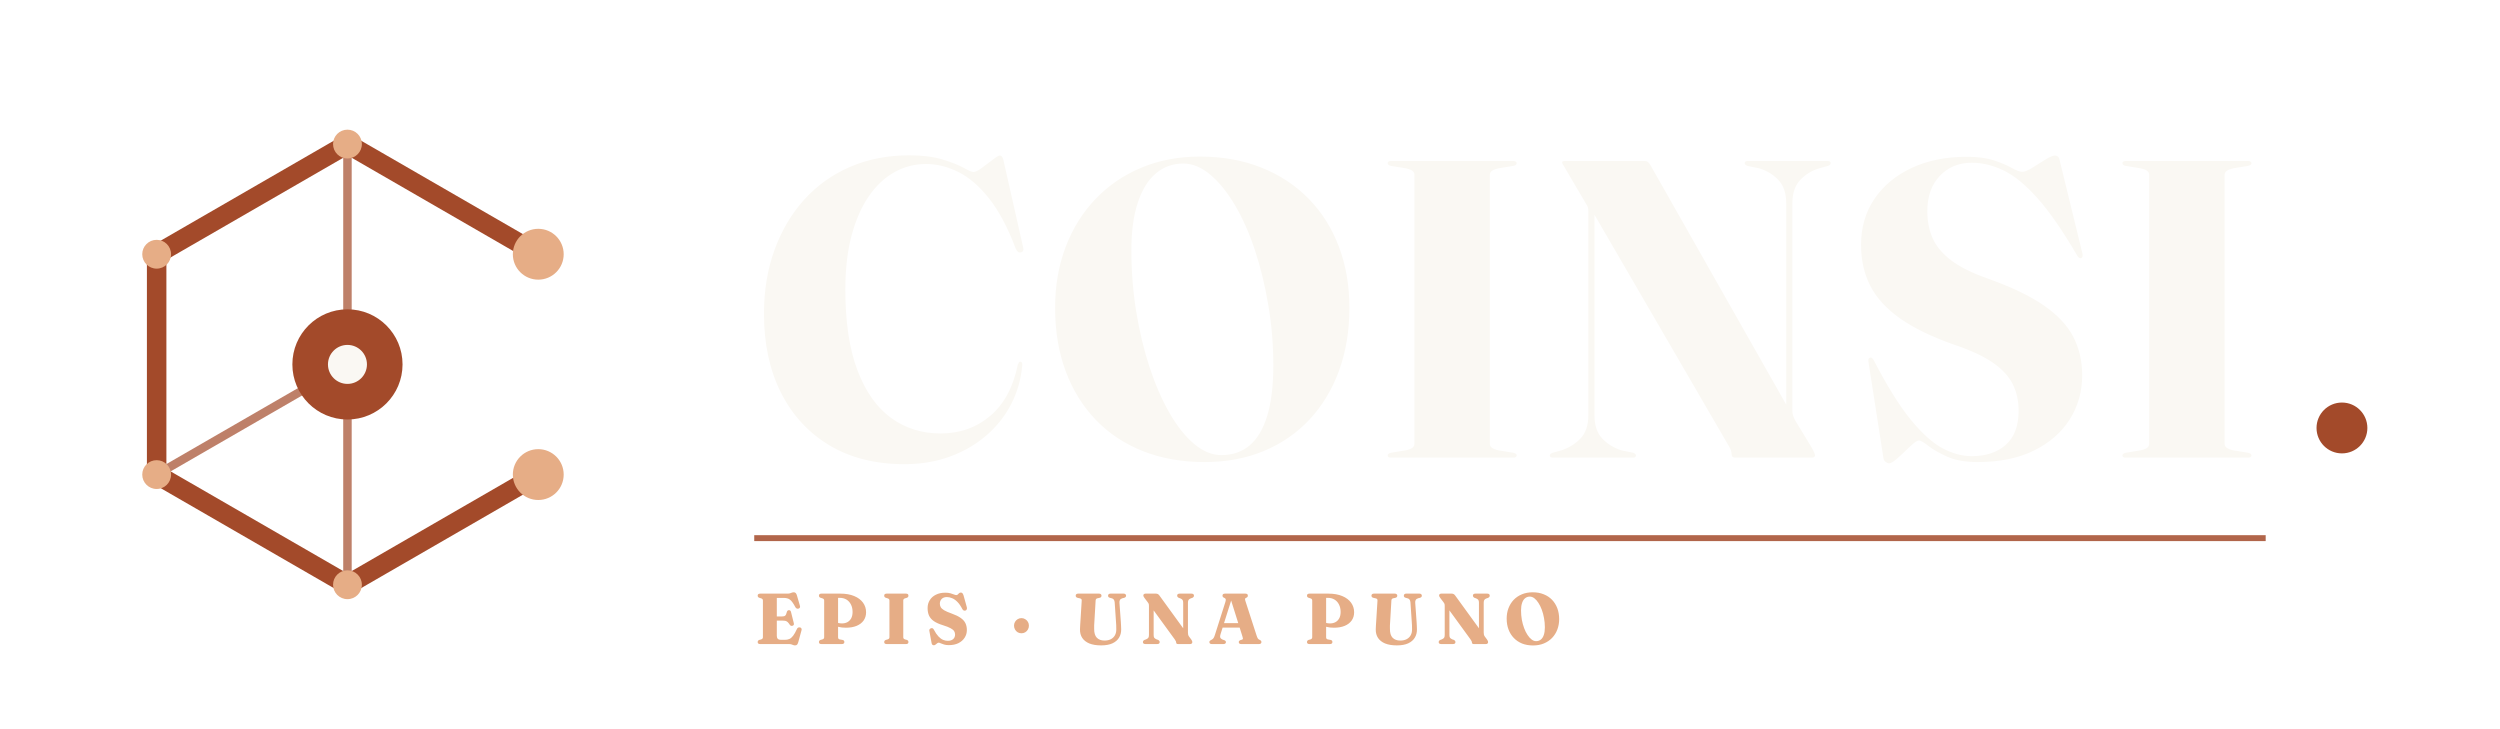
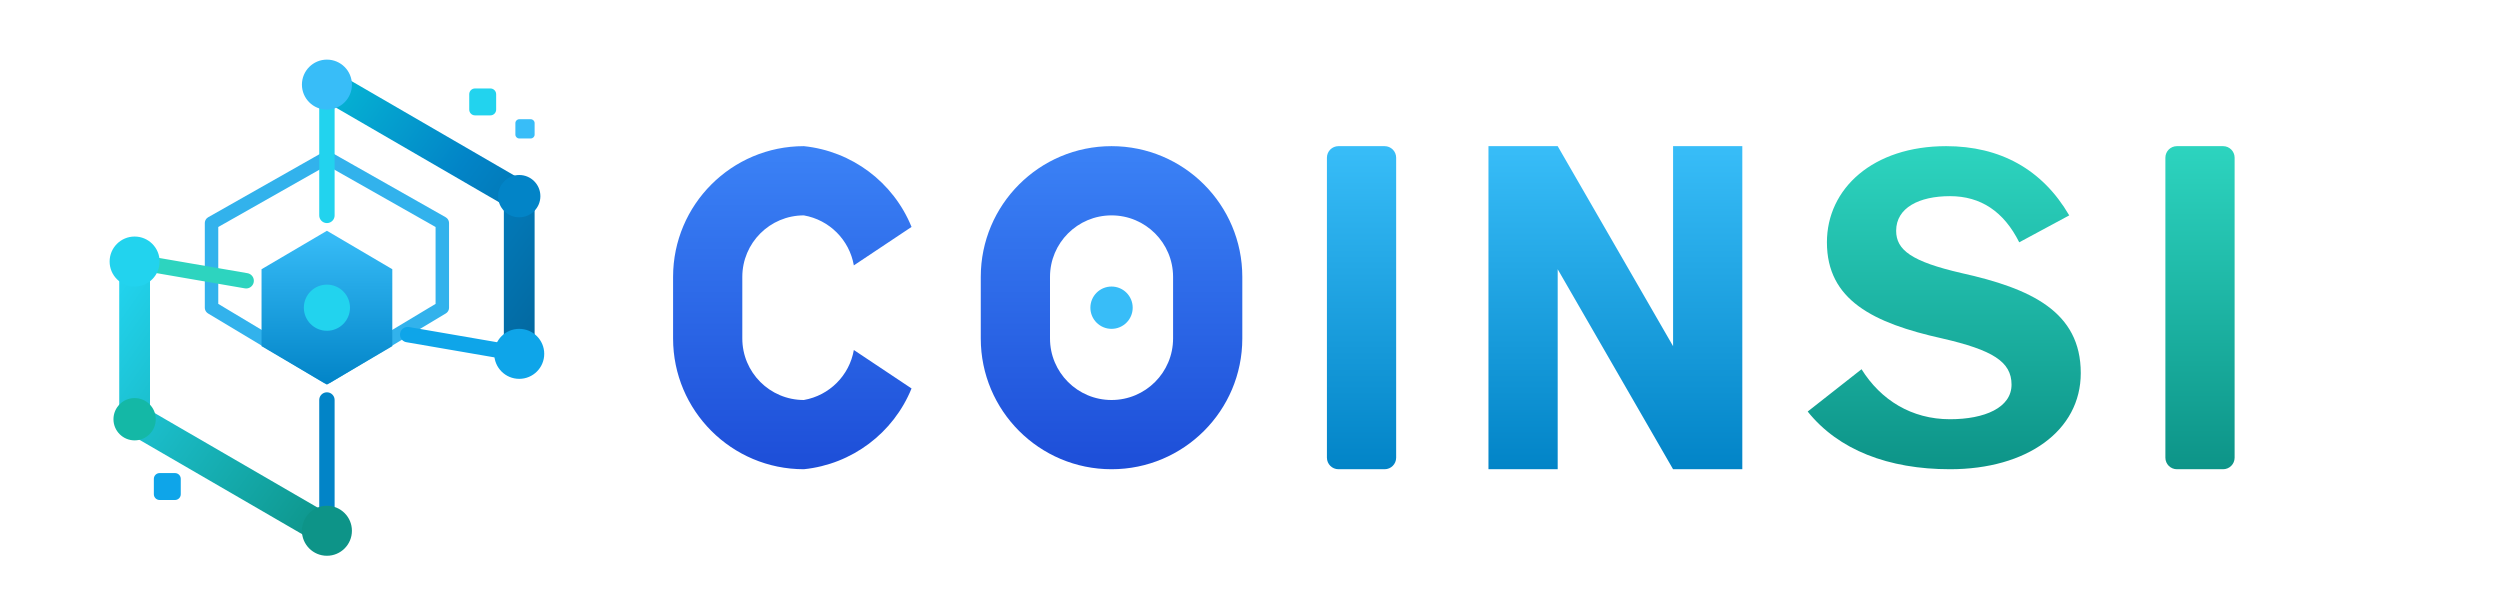
- <svg xmlns="http://www.w3.org/2000/svg" viewBox="0 0 590 172" role="img" aria-label="COINSI, Congreso Internacional de Ingenieria de Sistemas, EPIS UNA Puno">
-   <g id="isotipo" fill="none" stroke-linecap="round" stroke-linejoin="round">
-     <path d="M 127.03 60.00 L 82.00 34.00 L 36.97 60.00 L 36.97 112.00 L 82.00 138.00 L 127.03 112.00" stroke="#a34a2a" stroke-width="4.6" />
-     <g stroke="#a34a2a" stroke-width="2" opacity="0.7">
-       <line x1="82.0" y1="86.0" x2="82.00" y2="34.00" />
-       <line x1="82.0" y1="86.0" x2="36.97" y2="112.00" />
-       <line x1="82.0" y1="86.0" x2="82.00" y2="138.00" />
+ <svg xmlns="http://www.w3.org/2000/svg" viewBox="0 0 650 160" width="100%" height="100%">
+   <defs>
+     <linearGradient id="iso-tech" x1="0%" y1="0%" x2="100%" y2="100%">
+       <stop offset="0%" stop-color="#06B6D4" />
+       <stop offset="50%" stop-color="#0284C7" />
+       <stop offset="100%" stop-color="#0369A1" />
+     </linearGradient>
+     <linearGradient id="iso-accent" x1="0%" y1="0%" x2="100%" y2="100%">
+       <stop offset="0%" stop-color="#22D3EE" />
+       <stop offset="100%" stop-color="#0D9488" />
+     </linearGradient>
+     <linearGradient id="iso-core" x1="0%" y1="0%" x2="0%" y2="100%">
+       <stop offset="0%" stop-color="#38BDF8" />
+       <stop offset="100%" stop-color="#0284C7" />
+     </linearGradient>
+     <linearGradient id="grad-CO" x1="0%" y1="0%" x2="0%" y2="100%">
+       <stop offset="0%" stop-color="#3B82F6" />
+       <stop offset="100%" stop-color="#1D4ED8" />
+     </linearGradient>
+     <linearGradient id="grad-IN" x1="0%" y1="0%" x2="0%" y2="100%">
+       <stop offset="0%" stop-color="#38BDF8" />
+       <stop offset="100%" stop-color="#0284C7" />
+     </linearGradient>
+     <linearGradient id="grad-SI" x1="0%" y1="0%" x2="0%" y2="100%">
+       <stop offset="0%" stop-color="#2DD4BF" />
+       <stop offset="100%" stop-color="#0D9488" />
+     </linearGradient>
+   </defs>
+   <g id="isotipo-sistemas">
+     <path d="M 85 22 L 135 51 L 135 92" fill="none" stroke="url(#iso-tech)" stroke-width="8" stroke-linecap="round" stroke-linejoin="round" />
+     <path d="M 85 138 L 35 109 L 35 68" fill="none" stroke="url(#iso-accent)" stroke-width="8" stroke-linecap="round" stroke-linejoin="round" />
+     <path d="M 55 58 L 85 41 L 115 58 L 115 80 L 85 98 L 55 80 Z" fill="none" stroke="#0EA5E9" stroke-width="3.5" stroke-linejoin="round" opacity="0.85" />
+     <line x1="85" y1="22" x2="85" y2="56" stroke="#22D3EE" stroke-width="4" stroke-linecap="round" />
+     <line x1="85" y1="104" x2="85" y2="138" stroke="#0284C7" stroke-width="4" stroke-linecap="round" />
+     <line x1="35" y1="68" x2="64" y2="73" stroke="#2DD4BF" stroke-width="4" stroke-linecap="round" />
+     <line x1="135" y1="92" x2="106" y2="87" stroke="#0EA5E9" stroke-width="4" stroke-linecap="round" />
+     <polygon points="85,60 102,70 102,90 85,100 68,90 68,70" fill="url(#iso-core)" />
+     <circle cx="85" cy="80" r="6" fill="#22D3EE" />
+     <circle cx="85" cy="22" r="6.5" fill="#38BDF8" />
+     <circle cx="135" cy="51" r="5.5" fill="#0284C7" />
+     <circle cx="135" cy="92" r="6.5" fill="#0EA5E9" />
+     <circle cx="85" cy="138" r="6.5" fill="#0D9488" />
+     <circle cx="35" cy="109" r="5.5" fill="#14B8A6" />
+     <circle cx="35" cy="68" r="6.5" fill="#22D3EE" />
+     <rect x="122" y="23" width="7" height="7" rx="1.5" fill="#22D3EE" />
+     <rect x="134" y="31" width="5" height="5" rx="1" fill="#38BDF8" />
+     <rect x="40" y="123" width="7" height="7" rx="1.5" fill="#0EA5E9" />
+   </g>
+   <g id="logotipo-coinsi">
+     <g id="silaba-CO" fill="url(#grad-CO)">
+       <path d="M 237 59 A 34 34 0 0 0 209 38 A 34 34 0 0 0 175 72 L 175 88 A 34 34 0 0 0 209 122 A 34 34 0 0 0 237 101 L 222 91 A 16 16 0 0 1 209 104 A 16 16 0 0 1 193 88 L 193 72 A 16 16 0 0 1 209 56 A 16 16 0 0 1 222 69 Z" />
+       <path d="M 289 38 A 34 34 0 0 1 323 72 L 323 88 A 34 34 0 0 1 289 122 A 34 34 0 0 1 255 88 L 255 72 A 34 34 0 0 1 289 38 Z M 289 56 A 16 16 0 0 0 273 72 L 273 88 A 16 16 0 0 0 289 104 A 16 16 0 0 0 305 88 L 305 72 A 16 16 0 0 0 289 56 Z" fill-rule="evenodd" />
    </g>
-   </g>
-   <g id="nodos">
-     <circle cx="82.00" cy="34.00" r="3.4" fill="#e6ad86" />
-     <circle cx="82.00" cy="138.00" r="3.4" fill="#e6ad86" />
-     <circle cx="36.97" cy="112.00" r="3.4" fill="#e6ad86" />
-     <circle cx="36.97" cy="60.00" r="3.4" fill="#e6ad86" />
-     <circle cx="127.03" cy="60.00" r="6" fill="#e6ad86" />
-     <circle cx="127.03" cy="112.00" r="6" fill="#e6ad86" />
-     <circle cx="82.0" cy="86.0" r="13" fill="#a34a2a" />
-     <circle cx="82.0" cy="86.0" r="4.6" fill="#faf8f3" />
-   </g>
-   <g id="logotipo">
-     <g transform="translate(178.0 108.0)" fill="#faf8f3">
-       <path d="M 63.25 -21.797 C 62.977 -18.566 62.117 -15.535 60.672 -12.703 C 59.223 -9.867 57.266 -7.383 54.797 -5.25 C 52.328 -3.113 49.457 -1.445 46.188 -0.25 C 42.926 0.945 39.348 1.547 35.453 1.547 C 28.617 1.547 22.723 0.066 17.766 -2.891 C 12.816 -5.859 9 -10 6.312 -15.312 C 3.633 -20.633 2.297 -26.848 2.297 -33.953 C 2.297 -39.453 3.129 -44.484 4.797 -49.047 C 6.461 -53.617 8.801 -57.57 11.812 -60.906 C 14.832 -64.238 18.441 -66.812 22.641 -68.625 C 26.848 -70.438 31.5 -71.344 36.594 -71.344 C 39.664 -71.344 42.266 -71.02 44.391 -70.375 C 46.523 -69.727 48.191 -69.07 49.391 -68.406 C 50.598 -67.738 51.367 -67.406 51.703 -67.406 C 52.172 -67.406 52.844 -67.727 53.719 -68.375 C 54.602 -69.02 55.461 -69.664 56.297 -70.312 C 57.129 -70.969 57.68 -71.297 57.953 -71.297 C 58.148 -71.297 58.316 -71.219 58.453 -71.062 C 58.586 -70.914 58.703 -70.645 58.797 -70.25 L 63.453 -49.656 C 63.547 -49.32 63.551 -49.051 63.469 -48.844 C 63.383 -48.645 63.211 -48.516 62.953 -48.453 C 62.68 -48.379 62.445 -48.414 62.25 -48.562 C 62.051 -48.719 61.867 -48.977 61.703 -49.344 C 59.836 -54.281 57.754 -58.207 55.453 -61.125 C 53.148 -64.039 50.734 -66.129 48.203 -67.391 C 45.672 -68.66 43.117 -69.297 40.547 -69.297 C 37.848 -69.297 35.348 -68.645 33.047 -67.344 C 30.742 -66.051 28.727 -64.145 27 -61.625 C 25.27 -59.102 23.922 -56.008 22.953 -52.344 C 21.984 -48.676 21.5 -44.445 21.5 -39.656 C 21.5 -32.02 22.445 -25.68 24.344 -20.641 C 26.25 -15.609 28.891 -11.859 32.266 -9.391 C 35.648 -6.93 39.547 -5.703 43.953 -5.703 C 48.516 -5.703 52.426 -7.082 55.688 -9.844 C 58.957 -12.613 61.129 -16.648 62.203 -21.953 C 62.297 -22.18 62.383 -22.352 62.469 -22.469 C 62.551 -22.594 62.676 -22.656 62.844 -22.656 C 63.008 -22.613 63.125 -22.52 63.188 -22.375 C 63.258 -22.227 63.281 -22.035 63.25 -21.797 Z M 105.145 -71.047 C 110.52 -71.047 115.371 -70.176 119.707 -68.438 C 124.039 -66.707 127.754 -64.258 130.848 -61.094 C 133.949 -57.926 136.324 -54.16 137.973 -49.797 C 139.629 -45.43 140.457 -40.613 140.457 -35.344 C 140.457 -29.914 139.637 -24.969 138.004 -20.5 C 136.367 -16.031 134.039 -12.188 131.02 -8.969 C 128.008 -5.758 124.41 -3.285 120.223 -1.547 C 116.043 0.18 111.402 1.047 106.301 1.047 C 100.965 1.047 96.121 0.191 91.77 -1.516 C 87.426 -3.234 83.711 -5.691 80.629 -8.891 C 77.543 -12.098 75.168 -15.93 73.504 -20.391 C 71.836 -24.859 71.004 -29.844 71.004 -35.344 C 71.004 -40.582 71.836 -45.383 73.504 -49.75 C 75.168 -54.113 77.523 -57.883 80.566 -61.062 C 83.617 -64.25 87.227 -66.707 91.395 -68.438 C 95.559 -70.176 100.145 -71.047 105.145 -71.047 Z M 122.504 -21.797 C 122.504 -26.629 122.105 -31.367 121.316 -36.016 C 120.535 -40.672 119.477 -45.004 118.145 -49.016 C 116.809 -53.035 115.238 -56.57 113.426 -59.625 C 111.613 -62.676 109.668 -65.066 107.598 -66.797 C 105.535 -68.535 103.418 -69.406 101.254 -69.406 C 98.754 -69.406 96.586 -68.617 94.754 -67.047 C 92.918 -65.484 91.504 -63.18 90.504 -60.141 C 89.504 -57.109 89.004 -53.379 89.004 -48.953 C 89.004 -44.016 89.383 -39.188 90.145 -34.469 C 90.914 -29.758 91.973 -25.363 93.316 -21.281 C 94.668 -17.195 96.238 -13.602 98.02 -10.5 C 99.809 -7.395 101.746 -4.969 103.832 -3.219 C 105.914 -1.469 108.055 -0.594 110.254 -0.594 C 112.887 -0.594 115.113 -1.359 116.926 -2.891 C 118.738 -4.43 120.117 -6.758 121.066 -9.875 C 122.023 -12.988 122.504 -16.961 122.504 -21.797 Z M 173.602 -3.25 C 173.602 -2.852 173.789 -2.531 174.164 -2.281 C 174.547 -2.031 175.074 -1.836 175.742 -1.703 L 179.102 -1.156 C 179.664 -1.02 179.945 -0.816 179.945 -0.547 C 179.945 -0.379 179.875 -0.242 179.742 -0.141 C 179.617 -0.047 179.434 0 179.195 0 L 150.242 0 C 149.98 0 149.789 -0.047 149.664 -0.141 C 149.547 -0.242 149.492 -0.379 149.492 -0.547 C 149.492 -0.816 149.762 -1.02 150.305 -1.156 L 153.648 -1.703 C 154.375 -1.836 154.918 -2.031 155.273 -2.281 C 155.625 -2.531 155.805 -2.852 155.805 -3.25 L 155.805 -66.75 C 155.805 -67.145 155.625 -67.469 155.273 -67.719 C 154.918 -67.969 154.375 -68.16 153.648 -68.297 L 150.305 -68.844 C 149.762 -68.945 149.492 -69.164 149.492 -69.5 C 149.492 -69.633 149.547 -69.75 149.664 -69.844 C 149.789 -69.945 149.98 -70 150.242 -70 L 179.195 -70 C 179.434 -70 179.617 -69.945 179.742 -69.844 C 179.875 -69.75 179.945 -69.633 179.945 -69.5 C 179.945 -69.164 179.664 -68.945 179.102 -68.844 L 175.742 -68.297 C 175.074 -68.16 174.547 -67.969 174.164 -67.719 C 173.789 -67.469 173.602 -67.145 173.602 -66.75 Z M 208.094 -0.5 C 208.094 -0.363 208.035 -0.242 207.922 -0.141 C 207.805 -0.047 207.648 0 207.453 0 L 188.453 0 C 188.211 0 188.035 -0.047 187.922 -0.141 C 187.805 -0.242 187.75 -0.363 187.75 -0.5 C 187.75 -0.77 187.984 -0.988 188.453 -1.156 L 190.453 -1.703 C 192.254 -2.297 193.77 -3.234 195 -4.516 C 196.227 -5.805 196.844 -7.617 196.844 -9.953 L 196.844 -58 C 196.844 -58.469 196.812 -58.816 196.75 -59.047 C 196.688 -59.285 196.488 -59.656 196.156 -60.156 L 191.453 -68.156 C 191.285 -68.488 191.109 -68.785 190.922 -69.047 C 190.742 -69.316 190.656 -69.52 190.656 -69.656 C 190.656 -69.781 190.703 -69.867 190.797 -69.922 C 190.898 -69.973 191.066 -70 191.297 -70 L 210.25 -70 C 210.52 -70 210.742 -69.922 210.922 -69.766 C 211.109 -69.617 211.316 -69.348 211.547 -68.953 L 244.547 -10.75 L 243.547 -8.5 L 243.547 -60.047 C 243.547 -62.379 242.938 -64.195 241.719 -65.5 C 240.508 -66.801 238.969 -67.734 237.094 -68.297 L 234.406 -68.844 C 233.969 -69.008 233.75 -69.227 233.75 -69.5 C 233.75 -69.633 233.797 -69.75 233.891 -69.844 C 233.992 -69.945 234.164 -70 234.406 -70 L 253.406 -70 C 253.633 -70 253.797 -69.945 253.891 -69.844 C 253.992 -69.75 254.047 -69.633 254.047 -69.5 C 254.047 -69.227 253.832 -69.008 253.406 -68.844 L 251.406 -68.297 C 249.602 -67.766 248.082 -66.836 246.844 -65.516 C 245.613 -64.203 245 -62.379 245 -60.047 L 245 -11.047 C 245 -10.578 245.066 -10.16 245.203 -9.797 C 245.336 -9.43 245.488 -9.098 245.656 -8.797 L 249.297 -2.797 C 249.734 -2.066 250.016 -1.539 250.141 -1.219 C 250.273 -0.906 250.344 -0.664 250.344 -0.5 C 250.344 -0.363 250.273 -0.242 250.141 -0.141 C 250.016 -0.047 249.801 0 249.5 0 L 231.5 0 C 230.938 0 230.656 -0.281 230.656 -0.844 C 230.656 -1.082 230.602 -1.367 230.5 -1.703 C 230.395 -2.035 230.242 -2.352 230.047 -2.656 L 195.547 -62.047 L 198.297 -62.297 L 198.297 -9.906 C 198.297 -7.602 198.91 -5.801 200.141 -4.5 C 201.379 -3.195 202.898 -2.266 204.703 -1.703 L 207.406 -1.156 C 207.863 -0.988 208.094 -0.77 208.094 -0.5 Z M 288.754 1.047 C 285.848 1.047 283.445 0.625 281.551 -0.219 C 279.652 -1.07 278.168 -1.922 277.098 -2.766 C 276.035 -3.617 275.285 -4.047 274.848 -4.047 C 274.543 -4.047 274.074 -3.77 273.441 -3.219 C 272.816 -2.676 272.145 -2.051 271.426 -1.344 C 270.707 -0.645 270.02 -0.023 269.363 0.516 C 268.715 1.066 268.195 1.344 267.801 1.344 C 267.57 1.344 267.309 1.234 267.02 1.016 C 266.738 0.805 266.566 0.535 266.504 0.203 L 262.957 -22.594 C 262.914 -22.863 262.918 -23.082 262.973 -23.25 C 263.023 -23.414 263.117 -23.516 263.254 -23.547 C 263.418 -23.648 263.574 -23.648 263.723 -23.547 C 263.879 -23.453 264.02 -23.301 264.145 -23.094 C 267.309 -16.969 270.238 -12.258 272.926 -8.969 C 275.613 -5.688 278.129 -3.426 280.473 -2.188 C 282.824 -0.957 285.102 -0.344 287.301 -0.344 C 290.664 -0.344 293.352 -1.234 295.363 -3.016 C 297.383 -4.805 298.395 -7.5 298.395 -11.094 C 298.395 -13.395 297.934 -15.469 297.02 -17.312 C 296.102 -19.164 294.551 -20.852 292.363 -22.375 C 290.184 -23.895 287.18 -25.301 283.348 -26.594 C 277.98 -28.469 273.676 -30.551 270.426 -32.844 C 267.176 -35.145 264.824 -37.719 263.379 -40.562 C 261.93 -43.414 261.207 -46.629 261.207 -50.203 C 261.207 -54.336 262.262 -57.961 264.379 -61.078 C 266.492 -64.191 269.426 -66.625 273.176 -68.375 C 276.926 -70.125 281.246 -71 286.145 -71 C 288.746 -71 290.914 -70.707 292.645 -70.125 C 294.383 -69.539 295.773 -68.945 296.816 -68.344 C 297.867 -67.75 298.68 -67.453 299.254 -67.453 C 299.816 -67.453 300.613 -67.773 301.645 -68.422 C 302.684 -69.078 303.711 -69.719 304.723 -70.344 C 305.742 -70.977 306.504 -71.297 307.004 -71.297 C 307.23 -71.297 307.445 -71.219 307.645 -71.062 C 307.852 -70.914 307.988 -70.66 308.051 -70.297 L 313.457 -48.156 C 313.52 -47.852 313.523 -47.625 313.473 -47.469 C 313.418 -47.32 313.332 -47.195 313.207 -47.094 C 313.039 -47.031 312.871 -47.047 312.707 -47.141 C 312.539 -47.242 312.402 -47.379 312.301 -47.547 C 308.863 -53.453 305.727 -57.992 302.895 -61.172 C 300.059 -64.359 297.383 -66.555 294.863 -67.766 C 292.352 -68.984 289.848 -69.594 287.348 -69.594 C 284.285 -69.594 281.77 -68.562 279.801 -66.5 C 277.832 -64.438 276.848 -61.656 276.848 -58.156 C 276.848 -55.781 277.27 -53.645 278.113 -51.75 C 278.965 -49.852 280.426 -48.117 282.488 -46.547 C 284.559 -44.984 287.398 -43.566 291.004 -42.297 C 296.637 -40.297 301.082 -38.172 304.332 -35.922 C 307.582 -33.672 309.902 -31.195 311.301 -28.5 C 312.695 -25.801 313.395 -22.77 313.395 -19.406 C 313.395 -15.602 312.418 -12.148 310.473 -9.047 C 308.523 -5.953 305.707 -3.492 302.02 -1.672 C 298.34 0.141 293.918 1.047 288.754 1.047 Z M 347.004 -3.25 C 347.004 -2.852 347.191 -2.531 347.566 -2.281 C 347.949 -2.031 348.477 -1.836 349.145 -1.703 L 352.504 -1.156 C 353.066 -1.02 353.348 -0.816 353.348 -0.547 C 353.348 -0.379 353.277 -0.242 353.145 -0.141 C 353.02 -0.047 352.836 0 352.598 0 L 323.645 0 C 323.383 0 323.191 -0.047 323.066 -0.141 C 322.949 -0.242 322.895 -0.379 322.895 -0.547 C 322.895 -0.816 323.164 -1.02 323.707 -1.156 L 327.051 -1.703 C 327.777 -1.836 328.32 -2.031 328.676 -2.281 C 329.027 -2.531 329.207 -2.852 329.207 -3.25 L 329.207 -66.75 C 329.207 -67.145 329.027 -67.469 328.676 -67.719 C 328.32 -67.969 327.777 -68.16 327.051 -68.297 L 323.707 -68.844 C 323.164 -68.945 322.895 -69.164 322.895 -69.5 C 322.895 -69.633 322.949 -69.75 323.066 -69.844 C 323.191 -69.945 323.383 -70 323.645 -70 L 352.598 -70 C 352.836 -70 353.02 -69.945 353.145 -69.844 C 353.277 -69.75 353.348 -69.633 353.348 -69.5 C 353.348 -69.164 353.066 -68.945 352.504 -68.844 L 349.145 -68.297 C 348.477 -68.16 347.949 -67.969 347.566 -67.719 C 347.191 -67.469 347.004 -67.145 347.004 -66.75 Z M 356.699 0 " />
+     <circle cx="289" cy="80" r="5.5" fill="#38BDF8" />
+     <g id="silaba-IN" fill="url(#grad-IN)">
+       <rect x="345" y="38" width="18" height="84" rx="3" />
+       <path d="M 387 122 L 387 38 L 405 38 L 435 90 L 435 38 L 453 38 L 453 122 L 435 122 L 405 70 L 405 122 Z" />
    </g>
-     <circle cx="552.70" cy="101.0" r="6.0" fill="#a34a2a" />
-     <line x1="178.0" y1="127.0" x2="534.70" y2="127.0" stroke="#a34a2a" stroke-width="1.4" opacity="0.85" />
-     <g transform="translate(178.0 152.0)" fill="#e6ad86">
-       <path d="M 4.109 -6.516 L 6.547 -6.516 C 6.91 -6.516 7.164 -6.582 7.312 -6.719 C 7.469 -6.863 7.594 -7.141 7.688 -7.547 C 7.727 -7.703 7.789 -7.816 7.875 -7.891 C 7.957 -7.961 8.062 -8 8.188 -8 C 8.438 -8.008 8.598 -7.875 8.672 -7.594 L 9.328 -4.969 C 9.379 -4.789 9.379 -4.648 9.328 -4.547 C 9.285 -4.453 9.195 -4.379 9.062 -4.328 C 8.926 -4.285 8.801 -4.281 8.688 -4.312 C 8.57 -4.352 8.473 -4.43 8.391 -4.547 C 8.223 -4.816 8.066 -5.02 7.922 -5.156 C 7.773 -5.301 7.613 -5.398 7.438 -5.453 C 7.258 -5.504 7.031 -5.531 6.75 -5.531 L 4.109 -5.531 Z M 0.812 -11.438 C 0.812 -11.582 0.859 -11.695 0.953 -11.781 C 1.055 -11.863 1.211 -11.906 1.422 -11.906 L 7.891 -11.906 C 8.117 -11.906 8.305 -11.93 8.453 -11.984 C 8.609 -12.035 8.754 -12.086 8.891 -12.141 C 9.023 -12.191 9.172 -12.219 9.328 -12.219 C 9.535 -12.219 9.691 -12.156 9.797 -12.031 C 9.91 -11.914 10.004 -11.727 10.078 -11.469 L 10.781 -9.047 C 10.832 -8.879 10.832 -8.738 10.781 -8.625 C 10.727 -8.508 10.629 -8.426 10.484 -8.375 C 10.316 -8.32 10.164 -8.328 10.031 -8.391 C 9.895 -8.453 9.785 -8.562 9.703 -8.719 C 9.461 -9.176 9.238 -9.547 9.031 -9.828 C 8.832 -10.117 8.629 -10.336 8.422 -10.484 C 8.223 -10.641 8.004 -10.742 7.766 -10.797 C 7.535 -10.859 7.273 -10.891 6.984 -10.891 L 5.328 -10.891 L 5.328 -1.922 C 5.328 -1.617 5.406 -1.391 5.562 -1.234 C 5.727 -1.078 5.969 -1 6.281 -1 L 7.219 -1 C 7.633 -1 7.992 -1.066 8.297 -1.203 C 8.598 -1.336 8.891 -1.586 9.172 -1.953 C 9.461 -2.328 9.77 -2.875 10.094 -3.594 C 10.164 -3.738 10.258 -3.836 10.375 -3.891 C 10.5 -3.941 10.633 -3.957 10.781 -3.938 C 10.938 -3.906 11.051 -3.828 11.125 -3.703 C 11.207 -3.586 11.219 -3.438 11.156 -3.25 L 10.391 -0.438 C 10.316 -0.188 10.227 0 10.125 0.125 C 10.02 0.25 9.852 0.312 9.625 0.312 C 9.477 0.312 9.336 0.285 9.203 0.234 C 9.078 0.18 8.938 0.129 8.781 0.078 C 8.633 0.023 8.445 0 8.219 0 L 1.422 0 C 1.211 0 1.055 -0.039 0.953 -0.125 C 0.859 -0.207 0.812 -0.32 0.812 -0.469 C 0.812 -0.719 0.941 -0.891 1.203 -0.984 L 1.609 -1.094 C 1.754 -1.145 1.863 -1.207 1.938 -1.281 C 2.008 -1.363 2.047 -1.473 2.047 -1.609 L 2.047 -10.297 C 2.047 -10.422 2.008 -10.523 1.938 -10.609 C 1.863 -10.691 1.754 -10.754 1.609 -10.797 L 1.203 -10.922 C 0.941 -11.004 0.812 -11.176 0.812 -11.438 Z M 26.395 -7.5 C 26.395 -6.758 26.199 -6.113 25.816 -5.562 C 25.43 -5.02 24.879 -4.598 24.16 -4.297 C 23.449 -4.004 22.605 -3.859 21.629 -3.859 C 20.973 -3.859 20.383 -3.926 19.863 -4.062 C 19.352 -4.207 18.895 -4.406 18.488 -4.656 L 18.613 -5.531 C 18.82 -5.375 19.035 -5.25 19.254 -5.156 C 19.473 -5.07 19.699 -5.004 19.941 -4.953 C 20.18 -4.898 20.441 -4.875 20.723 -4.875 C 21.191 -4.875 21.613 -4.973 21.988 -5.172 C 22.363 -5.379 22.66 -5.68 22.879 -6.078 C 23.098 -6.484 23.207 -6.984 23.207 -7.578 C 23.207 -8.266 23.074 -8.852 22.816 -9.344 C 22.566 -9.844 22.215 -10.227 21.77 -10.5 C 21.32 -10.77 20.801 -10.906 20.207 -10.906 L 19.785 -10.906 L 19.785 -1.609 C 19.785 -1.473 19.816 -1.359 19.879 -1.266 C 19.941 -1.18 20.051 -1.125 20.207 -1.094 L 20.816 -0.984 C 20.98 -0.953 21.098 -0.895 21.16 -0.812 C 21.23 -0.738 21.27 -0.625 21.27 -0.469 C 21.27 -0.32 21.215 -0.207 21.113 -0.125 C 21.02 -0.039 20.867 0 20.66 0 L 15.879 0 C 15.668 0 15.512 -0.039 15.41 -0.125 C 15.316 -0.207 15.27 -0.32 15.27 -0.469 C 15.27 -0.719 15.398 -0.891 15.66 -0.984 L 16.066 -1.094 C 16.211 -1.145 16.32 -1.207 16.395 -1.281 C 16.465 -1.363 16.504 -1.473 16.504 -1.609 L 16.504 -10.281 C 16.504 -10.414 16.465 -10.523 16.395 -10.609 C 16.32 -10.691 16.211 -10.754 16.066 -10.797 L 15.66 -10.922 C 15.398 -11.004 15.27 -11.176 15.27 -11.438 C 15.27 -11.582 15.316 -11.695 15.41 -11.781 C 15.512 -11.863 15.664 -11.906 15.863 -11.906 L 20.301 -11.906 C 21.59 -11.906 22.691 -11.711 23.598 -11.328 C 24.504 -10.953 25.195 -10.43 25.676 -9.766 C 26.152 -9.109 26.395 -8.352 26.395 -7.5 Z M 35.172 -1.609 C 35.172 -1.473 35.207 -1.363 35.281 -1.281 C 35.352 -1.207 35.457 -1.145 35.594 -1.094 L 36.016 -0.984 C 36.266 -0.891 36.391 -0.719 36.391 -0.469 C 36.391 -0.32 36.344 -0.207 36.25 -0.125 C 36.156 -0.039 36.004 0 35.797 0 L 31.266 0 C 31.066 0 30.914 -0.039 30.812 -0.125 C 30.719 -0.207 30.672 -0.32 30.672 -0.469 C 30.672 -0.719 30.801 -0.891 31.062 -0.984 L 31.469 -1.094 C 31.613 -1.145 31.723 -1.207 31.797 -1.281 C 31.867 -1.363 31.906 -1.473 31.906 -1.609 L 31.906 -10.297 C 31.906 -10.422 31.867 -10.523 31.797 -10.609 C 31.723 -10.691 31.613 -10.754 31.469 -10.797 L 31.062 -10.922 C 30.801 -11.004 30.672 -11.176 30.672 -11.438 C 30.672 -11.582 30.719 -11.695 30.812 -11.781 C 30.914 -11.863 31.066 -11.906 31.266 -11.906 L 35.797 -11.906 C 36.004 -11.906 36.156 -11.863 36.25 -11.781 C 36.344 -11.695 36.391 -11.582 36.391 -11.438 C 36.391 -11.176 36.266 -11.004 36.016 -10.922 L 35.594 -10.797 C 35.457 -10.754 35.352 -10.691 35.281 -10.609 C 35.207 -10.523 35.172 -10.422 35.172 -10.297 Z M 45.914 0.25 C 45.484 0.25 45.117 0.203 44.805 0.109 C 44.492 0.016 44.23 -0.078 44.023 -0.172 C 43.824 -0.273 43.668 -0.328 43.555 -0.328 C 43.438 -0.328 43.336 -0.297 43.242 -0.234 C 43.148 -0.172 43.055 -0.098 42.961 -0.016 C 42.875 0.066 42.789 0.133 42.695 0.188 C 42.609 0.25 42.512 0.281 42.398 0.281 C 42.25 0.281 42.133 0.238 42.039 0.156 C 41.945 0.07 41.883 -0.062 41.852 -0.25 L 41.32 -3.141 C 41.297 -3.273 41.32 -3.391 41.383 -3.484 C 41.445 -3.586 41.547 -3.664 41.695 -3.719 C 41.852 -3.781 41.984 -3.781 42.102 -3.719 C 42.227 -3.656 42.328 -3.535 42.414 -3.359 C 42.766 -2.691 43.121 -2.172 43.477 -1.797 C 43.828 -1.422 44.188 -1.156 44.555 -1 C 44.918 -0.844 45.293 -0.766 45.68 -0.766 C 46.211 -0.766 46.625 -0.895 46.93 -1.156 C 47.242 -1.426 47.398 -1.789 47.398 -2.25 C 47.398 -2.539 47.324 -2.805 47.18 -3.047 C 47.031 -3.285 46.758 -3.516 46.352 -3.734 C 45.945 -3.961 45.336 -4.203 44.523 -4.453 C 43.637 -4.723 42.93 -5.039 42.398 -5.406 C 41.875 -5.77 41.496 -6.203 41.258 -6.703 C 41.027 -7.211 40.914 -7.812 40.914 -8.5 C 40.914 -9.207 41.086 -9.832 41.43 -10.375 C 41.773 -10.926 42.258 -11.352 42.883 -11.656 C 43.508 -11.969 44.242 -12.125 45.086 -12.125 C 45.574 -12.125 45.98 -12.078 46.305 -11.984 C 46.637 -11.891 46.914 -11.797 47.133 -11.703 C 47.359 -11.609 47.547 -11.562 47.695 -11.562 C 47.828 -11.562 47.945 -11.609 48.039 -11.703 C 48.133 -11.805 48.23 -11.906 48.336 -12 C 48.438 -12.102 48.578 -12.156 48.758 -12.156 C 48.902 -12.156 49.023 -12.109 49.117 -12.016 C 49.219 -11.922 49.312 -11.742 49.398 -11.484 L 50.18 -8.656 C 50.219 -8.477 50.211 -8.32 50.148 -8.188 C 50.094 -8.051 49.992 -7.957 49.836 -7.906 C 49.68 -7.863 49.539 -7.875 49.414 -7.938 C 49.297 -8 49.199 -8.102 49.117 -8.25 C 48.75 -8.969 48.359 -9.535 47.945 -9.953 C 47.539 -10.367 47.121 -10.66 46.695 -10.828 C 46.277 -11.004 45.867 -11.094 45.461 -11.094 C 44.938 -11.094 44.531 -10.945 44.242 -10.656 C 43.949 -10.363 43.805 -9.984 43.805 -9.516 C 43.805 -9.234 43.871 -8.969 44.008 -8.719 C 44.141 -8.469 44.406 -8.223 44.805 -7.984 C 45.211 -7.742 45.809 -7.484 46.602 -7.203 C 47.477 -6.891 48.172 -6.551 48.695 -6.188 C 49.227 -5.82 49.605 -5.406 49.836 -4.938 C 50.062 -4.469 50.18 -3.926 50.18 -3.312 C 50.18 -2.656 50.008 -2.055 49.664 -1.516 C 49.32 -0.973 48.828 -0.539 48.195 -0.219 C 47.57 0.094 46.809 0.25 45.914 0.25 Z M 63.059 -2.547 C 62.734 -2.547 62.438 -2.625 62.168 -2.781 C 61.906 -2.945 61.699 -3.164 61.543 -3.438 C 61.387 -3.719 61.309 -4.02 61.309 -4.344 C 61.309 -4.676 61.387 -4.973 61.543 -5.234 C 61.699 -5.504 61.906 -5.719 62.168 -5.875 C 62.438 -6.039 62.734 -6.125 63.059 -6.125 C 63.391 -6.125 63.688 -6.039 63.949 -5.875 C 64.219 -5.719 64.434 -5.504 64.59 -5.234 C 64.746 -4.973 64.824 -4.676 64.824 -4.344 C 64.824 -4.02 64.746 -3.719 64.59 -3.438 C 64.434 -3.164 64.219 -2.945 63.949 -2.781 C 63.688 -2.625 63.391 -2.547 63.059 -2.547 Z M 85.379 -5.188 L 85.066 -9.828 C 85.043 -10.109 84.977 -10.328 84.863 -10.484 C 84.758 -10.648 84.586 -10.758 84.348 -10.812 L 84.035 -10.891 C 83.836 -10.941 83.695 -11.008 83.613 -11.094 C 83.539 -11.176 83.504 -11.285 83.504 -11.422 C 83.504 -11.566 83.551 -11.68 83.645 -11.766 C 83.746 -11.859 83.887 -11.906 84.066 -11.906 L 87.191 -11.906 C 87.367 -11.906 87.504 -11.859 87.598 -11.766 C 87.699 -11.68 87.754 -11.566 87.754 -11.422 C 87.754 -11.285 87.711 -11.176 87.629 -11.094 C 87.543 -11.008 87.414 -10.941 87.238 -10.891 L 86.926 -10.828 C 86.621 -10.734 86.418 -10.598 86.316 -10.422 C 86.211 -10.254 86.168 -10.031 86.191 -9.75 L 86.52 -5.203 C 86.539 -4.91 86.555 -4.625 86.566 -4.344 C 86.586 -4.062 86.598 -3.766 86.598 -3.453 C 86.605 -2.734 86.441 -2.086 86.098 -1.516 C 85.762 -0.953 85.242 -0.504 84.535 -0.172 C 83.836 0.148 82.945 0.312 81.863 0.312 C 80.758 0.312 79.832 0.16 79.082 -0.141 C 78.34 -0.453 77.785 -0.891 77.41 -1.453 C 77.043 -2.016 76.867 -2.676 76.879 -3.438 C 76.879 -3.551 76.883 -3.695 76.895 -3.875 C 76.902 -4.051 76.914 -4.27 76.926 -4.531 C 76.934 -4.801 76.957 -5.113 76.988 -5.469 L 77.285 -10.266 C 77.293 -10.422 77.262 -10.539 77.191 -10.625 C 77.117 -10.707 76.977 -10.77 76.77 -10.812 L 76.395 -10.891 C 76.039 -10.961 75.863 -11.141 75.863 -11.422 C 75.863 -11.566 75.91 -11.68 76.004 -11.766 C 76.105 -11.859 76.254 -11.906 76.441 -11.906 L 81.379 -11.906 C 81.566 -11.906 81.707 -11.859 81.801 -11.766 C 81.902 -11.68 81.957 -11.566 81.957 -11.422 C 81.957 -11.285 81.914 -11.172 81.832 -11.078 C 81.746 -10.992 81.613 -10.93 81.426 -10.891 L 81.02 -10.812 C 80.871 -10.781 80.762 -10.723 80.691 -10.641 C 80.617 -10.555 80.574 -10.43 80.566 -10.266 L 80.285 -5.453 C 80.254 -5.078 80.23 -4.734 80.223 -4.422 C 80.223 -4.117 80.223 -3.852 80.223 -3.625 C 80.211 -2.656 80.418 -1.945 80.848 -1.5 C 81.285 -1.051 81.887 -0.828 82.66 -0.828 C 83.23 -0.828 83.727 -0.93 84.145 -1.141 C 84.57 -1.359 84.895 -1.664 85.113 -2.062 C 85.34 -2.457 85.449 -2.926 85.441 -3.469 C 85.441 -3.875 85.434 -4.203 85.426 -4.453 C 85.414 -4.711 85.398 -4.957 85.379 -5.188 Z M 95.684 -0.469 C 95.684 -0.32 95.637 -0.207 95.543 -0.125 C 95.449 -0.051 95.297 -0.008 95.09 0 L 92.34 0 C 92.129 -0.008 91.973 -0.051 91.871 -0.125 C 91.777 -0.207 91.73 -0.32 91.73 -0.469 C 91.73 -0.707 91.871 -0.883 92.152 -1 L 92.434 -1.094 C 92.703 -1.207 92.891 -1.332 92.996 -1.469 C 93.098 -1.613 93.152 -1.836 93.152 -2.141 L 93.152 -9.047 C 93.152 -9.242 93.129 -9.395 93.09 -9.5 C 93.047 -9.613 92.949 -9.77 92.793 -9.969 L 92.105 -10.875 C 92 -11.02 91.926 -11.133 91.887 -11.219 C 91.844 -11.301 91.824 -11.383 91.824 -11.469 C 91.824 -11.602 91.871 -11.707 91.965 -11.781 C 92.066 -11.863 92.199 -11.906 92.355 -11.906 L 94.793 -11.906 C 94.98 -11.906 95.137 -11.867 95.262 -11.797 C 95.387 -11.734 95.512 -11.613 95.637 -11.438 L 101.668 -3.125 L 101.23 -1.906 L 101.23 -9.766 C 101.23 -10.055 101.184 -10.27 101.09 -10.406 C 100.996 -10.551 100.809 -10.68 100.527 -10.797 L 100.23 -10.891 C 99.949 -11.023 99.809 -11.207 99.809 -11.438 C 99.809 -11.582 99.855 -11.695 99.949 -11.781 C 100.051 -11.863 100.207 -11.906 100.418 -11.906 L 103.168 -11.906 C 103.375 -11.906 103.527 -11.863 103.621 -11.781 C 103.723 -11.695 103.777 -11.582 103.777 -11.438 C 103.777 -11.195 103.637 -11.016 103.355 -10.891 L 103.059 -10.797 C 102.797 -10.703 102.613 -10.582 102.512 -10.438 C 102.406 -10.289 102.355 -10.066 102.355 -9.766 L 102.355 -2.75 C 102.355 -2.551 102.371 -2.375 102.402 -2.219 C 102.441 -2.07 102.504 -1.938 102.59 -1.812 L 103.121 -1.094 C 103.246 -0.926 103.316 -0.801 103.34 -0.719 C 103.371 -0.633 103.387 -0.547 103.387 -0.453 C 103.387 -0.316 103.34 -0.207 103.246 -0.125 C 103.152 -0.039 103.02 0 102.855 0 L 100.043 0 C 99.73 0 99.574 -0.125 99.574 -0.375 C 99.574 -0.469 99.551 -0.562 99.512 -0.656 C 99.48 -0.75 99.379 -0.91 99.215 -1.141 L 93.277 -9.297 L 94.262 -9.938 L 94.262 -2.125 C 94.262 -1.844 94.309 -1.629 94.402 -1.484 C 94.504 -1.348 94.699 -1.219 94.98 -1.094 L 95.277 -1 C 95.547 -0.875 95.684 -0.695 95.684 -0.469 Z M 110.148 -4.938 L 115.117 -4.938 L 115.148 -3.891 L 110.117 -3.891 Z M 111.32 -0.469 C 111.32 -0.32 111.266 -0.207 111.164 -0.125 C 111.07 -0.039 110.918 0 110.711 0 L 108.008 0 C 107.809 0 107.656 -0.039 107.555 -0.125 C 107.461 -0.207 107.414 -0.32 107.414 -0.469 C 107.414 -0.57 107.438 -0.656 107.492 -0.719 C 107.543 -0.789 107.633 -0.863 107.758 -0.938 L 107.992 -1.047 C 108.168 -1.148 108.309 -1.281 108.414 -1.438 C 108.516 -1.594 108.625 -1.859 108.742 -2.234 L 111.195 -9.953 C 111.277 -10.242 111.305 -10.453 111.273 -10.578 C 111.242 -10.711 111.125 -10.82 110.93 -10.906 C 110.773 -10.969 110.664 -11.039 110.602 -11.125 C 110.539 -11.207 110.508 -11.312 110.508 -11.438 C 110.508 -11.582 110.555 -11.695 110.648 -11.781 C 110.75 -11.863 110.906 -11.906 111.117 -11.906 L 115.898 -11.906 C 116.105 -11.906 116.258 -11.863 116.352 -11.781 C 116.445 -11.695 116.492 -11.582 116.492 -11.438 C 116.492 -11.312 116.461 -11.207 116.398 -11.125 C 116.336 -11.039 116.234 -10.973 116.102 -10.922 C 115.953 -10.867 115.867 -10.789 115.836 -10.688 C 115.812 -10.594 115.836 -10.438 115.898 -10.219 L 118.539 -2.062 C 118.641 -1.738 118.742 -1.5 118.836 -1.344 C 118.938 -1.188 119.074 -1.078 119.242 -1.016 C 119.418 -0.93 119.539 -0.848 119.602 -0.766 C 119.664 -0.691 119.695 -0.594 119.695 -0.469 C 119.695 -0.32 119.641 -0.207 119.539 -0.125 C 119.445 -0.039 119.293 0 119.086 0 L 114.961 0 C 114.75 0 114.594 -0.039 114.492 -0.125 C 114.398 -0.207 114.352 -0.32 114.352 -0.469 C 114.352 -0.582 114.383 -0.676 114.445 -0.75 C 114.516 -0.82 114.617 -0.883 114.742 -0.938 L 115.133 -1.047 C 115.277 -1.109 115.344 -1.191 115.336 -1.297 C 115.324 -1.41 115.281 -1.582 115.211 -1.812 L 112.43 -10.656 L 112.742 -10.875 L 110.07 -2.406 C 109.984 -2.145 109.945 -1.93 109.945 -1.766 C 109.945 -1.598 109.996 -1.457 110.102 -1.344 C 110.203 -1.238 110.367 -1.133 110.586 -1.031 L 110.93 -0.922 C 111.055 -0.867 111.148 -0.805 111.211 -0.734 C 111.281 -0.672 111.32 -0.582 111.32 -0.469 Z M 141.574 -7.5 C 141.574 -6.758 141.379 -6.113 140.996 -5.562 C 140.609 -5.02 140.059 -4.598 139.34 -4.297 C 138.629 -4.004 137.785 -3.859 136.809 -3.859 C 136.152 -3.859 135.562 -3.926 135.043 -4.062 C 134.531 -4.207 134.074 -4.406 133.668 -4.656 L 133.793 -5.531 C 134 -5.375 134.215 -5.25 134.434 -5.156 C 134.652 -5.07 134.879 -5.004 135.121 -4.953 C 135.359 -4.898 135.621 -4.875 135.902 -4.875 C 136.371 -4.875 136.793 -4.973 137.168 -5.172 C 137.543 -5.379 137.84 -5.68 138.059 -6.078 C 138.277 -6.484 138.387 -6.984 138.387 -7.578 C 138.387 -8.266 138.254 -8.852 137.996 -9.344 C 137.746 -9.844 137.395 -10.227 136.949 -10.5 C 136.5 -10.77 135.98 -10.906 135.387 -10.906 L 134.965 -10.906 L 134.965 -1.609 C 134.965 -1.473 134.996 -1.359 135.059 -1.266 C 135.121 -1.18 135.23 -1.125 135.387 -1.094 L 135.996 -0.984 C 136.16 -0.953 136.277 -0.895 136.34 -0.812 C 136.41 -0.738 136.449 -0.625 136.449 -0.469 C 136.449 -0.32 136.395 -0.207 136.293 -0.125 C 136.199 -0.039 136.047 0 135.84 0 L 131.059 0 C 130.848 0 130.691 -0.039 130.59 -0.125 C 130.496 -0.207 130.449 -0.32 130.449 -0.469 C 130.449 -0.719 130.578 -0.891 130.84 -0.984 L 131.246 -1.094 C 131.391 -1.145 131.5 -1.207 131.574 -1.281 C 131.645 -1.363 131.684 -1.473 131.684 -1.609 L 131.684 -10.281 C 131.684 -10.414 131.645 -10.523 131.574 -10.609 C 131.5 -10.691 131.391 -10.754 131.246 -10.797 L 130.84 -10.922 C 130.578 -11.004 130.449 -11.176 130.449 -11.438 C 130.449 -11.582 130.496 -11.695 130.59 -11.781 C 130.691 -11.863 130.844 -11.906 131.043 -11.906 L 135.48 -11.906 C 136.77 -11.906 137.871 -11.711 138.777 -11.328 C 139.684 -10.953 140.375 -10.43 140.855 -9.766 C 141.332 -9.109 141.574 -8.352 141.574 -7.5 Z M 155.18 -5.188 L 154.867 -9.828 C 154.844 -10.109 154.777 -10.328 154.664 -10.484 C 154.559 -10.648 154.387 -10.758 154.148 -10.812 L 153.836 -10.891 C 153.637 -10.941 153.496 -11.008 153.414 -11.094 C 153.34 -11.176 153.305 -11.285 153.305 -11.422 C 153.305 -11.566 153.352 -11.68 153.445 -11.766 C 153.547 -11.859 153.688 -11.906 153.867 -11.906 L 156.992 -11.906 C 157.168 -11.906 157.305 -11.859 157.398 -11.766 C 157.5 -11.68 157.555 -11.566 157.555 -11.422 C 157.555 -11.285 157.512 -11.176 157.43 -11.094 C 157.344 -11.008 157.215 -10.941 157.039 -10.891 L 156.727 -10.828 C 156.422 -10.734 156.219 -10.598 156.117 -10.422 C 156.012 -10.254 155.969 -10.031 155.992 -9.75 L 156.32 -5.203 C 156.34 -4.91 156.355 -4.625 156.367 -4.344 C 156.387 -4.062 156.398 -3.766 156.398 -3.453 C 156.406 -2.734 156.242 -2.086 155.898 -1.516 C 155.562 -0.953 155.043 -0.504 154.336 -0.172 C 153.637 0.148 152.746 0.312 151.664 0.312 C 150.559 0.312 149.633 0.16 148.883 -0.141 C 148.141 -0.453 147.586 -0.891 147.211 -1.453 C 146.844 -2.016 146.668 -2.676 146.68 -3.438 C 146.68 -3.551 146.684 -3.695 146.695 -3.875 C 146.703 -4.051 146.715 -4.27 146.727 -4.531 C 146.734 -4.801 146.758 -5.113 146.789 -5.469 L 147.086 -10.266 C 147.094 -10.422 147.062 -10.539 146.992 -10.625 C 146.918 -10.707 146.777 -10.77 146.57 -10.812 L 146.195 -10.891 C 145.84 -10.961 145.664 -11.141 145.664 -11.422 C 145.664 -11.566 145.711 -11.68 145.805 -11.766 C 145.906 -11.859 146.055 -11.906 146.242 -11.906 L 151.18 -11.906 C 151.367 -11.906 151.508 -11.859 151.602 -11.766 C 151.703 -11.68 151.758 -11.566 151.758 -11.422 C 151.758 -11.285 151.715 -11.172 151.633 -11.078 C 151.547 -10.992 151.414 -10.93 151.227 -10.891 L 150.82 -10.812 C 150.672 -10.781 150.562 -10.723 150.492 -10.641 C 150.418 -10.555 150.375 -10.43 150.367 -10.266 L 150.086 -5.453 C 150.055 -5.078 150.031 -4.734 150.023 -4.422 C 150.023 -4.117 150.023 -3.852 150.023 -3.625 C 150.012 -2.656 150.219 -1.945 150.648 -1.5 C 151.086 -1.051 151.688 -0.828 152.461 -0.828 C 153.031 -0.828 153.527 -0.93 153.945 -1.141 C 154.371 -1.359 154.695 -1.664 154.914 -2.062 C 155.141 -2.457 155.25 -2.926 155.242 -3.469 C 155.242 -3.875 155.234 -4.203 155.227 -4.453 C 155.215 -4.711 155.199 -4.957 155.18 -5.188 Z M 165.484 -0.469 C 165.484 -0.32 165.438 -0.207 165.344 -0.125 C 165.25 -0.051 165.098 -0.008 164.891 0 L 162.141 0 C 161.93 -0.008 161.773 -0.051 161.672 -0.125 C 161.578 -0.207 161.531 -0.32 161.531 -0.469 C 161.531 -0.707 161.672 -0.883 161.953 -1 L 162.234 -1.094 C 162.504 -1.207 162.691 -1.332 162.797 -1.469 C 162.898 -1.613 162.953 -1.836 162.953 -2.141 L 162.953 -9.047 C 162.953 -9.242 162.93 -9.395 162.891 -9.5 C 162.848 -9.613 162.75 -9.77 162.594 -9.969 L 161.906 -10.875 C 161.801 -11.02 161.727 -11.133 161.688 -11.219 C 161.645 -11.301 161.625 -11.383 161.625 -11.469 C 161.625 -11.602 161.672 -11.707 161.766 -11.781 C 161.867 -11.863 162 -11.906 162.156 -11.906 L 164.594 -11.906 C 164.781 -11.906 164.938 -11.867 165.062 -11.797 C 165.188 -11.734 165.312 -11.613 165.438 -11.438 L 171.469 -3.125 L 171.031 -1.906 L 171.031 -9.766 C 171.031 -10.055 170.984 -10.27 170.891 -10.406 C 170.797 -10.551 170.609 -10.68 170.328 -10.797 L 170.031 -10.891 C 169.75 -11.023 169.609 -11.207 169.609 -11.438 C 169.609 -11.582 169.656 -11.695 169.75 -11.781 C 169.852 -11.863 170.008 -11.906 170.219 -11.906 L 172.969 -11.906 C 173.176 -11.906 173.328 -11.863 173.422 -11.781 C 173.523 -11.695 173.578 -11.582 173.578 -11.438 C 173.578 -11.195 173.438 -11.016 173.156 -10.891 L 172.859 -10.797 C 172.598 -10.703 172.414 -10.582 172.312 -10.438 C 172.207 -10.289 172.156 -10.066 172.156 -9.766 L 172.156 -2.75 C 172.156 -2.551 172.172 -2.375 172.203 -2.219 C 172.242 -2.07 172.305 -1.938 172.391 -1.812 L 172.922 -1.094 C 173.047 -0.926 173.117 -0.801 173.141 -0.719 C 173.172 -0.633 173.188 -0.547 173.188 -0.453 C 173.188 -0.316 173.141 -0.207 173.047 -0.125 C 172.953 -0.039 172.82 0 172.656 0 L 169.844 0 C 169.531 0 169.375 -0.125 169.375 -0.375 C 169.375 -0.469 169.352 -0.562 169.312 -0.656 C 169.281 -0.75 169.18 -0.91 169.016 -1.141 L 163.078 -9.297 L 164.062 -9.938 L 164.062 -2.125 C 164.062 -1.844 164.109 -1.629 164.203 -1.484 C 164.305 -1.348 164.5 -1.219 164.781 -1.094 L 165.078 -1 C 165.348 -0.875 165.484 -0.695 165.484 -0.469 Z M 183.715 -12.219 C 184.684 -12.219 185.547 -12.062 186.309 -11.75 C 187.078 -11.445 187.734 -11.016 188.277 -10.453 C 188.816 -9.891 189.234 -9.223 189.527 -8.453 C 189.816 -7.68 189.965 -6.82 189.965 -5.875 C 189.965 -5 189.816 -4.18 189.527 -3.422 C 189.246 -2.672 188.832 -2.016 188.293 -1.453 C 187.75 -0.891 187.098 -0.453 186.34 -0.141 C 185.59 0.172 184.738 0.328 183.793 0.328 C 182.844 0.328 181.984 0.176 181.215 -0.125 C 180.453 -0.438 179.801 -0.875 179.262 -1.438 C 178.719 -2 178.301 -2.664 178.012 -3.438 C 177.719 -4.207 177.574 -5.066 177.574 -6.016 C 177.574 -6.891 177.715 -7.703 177.996 -8.453 C 178.285 -9.211 178.699 -9.875 179.23 -10.438 C 179.77 -11 180.422 -11.438 181.184 -11.75 C 181.941 -12.062 182.785 -12.219 183.715 -12.219 Z M 186.59 -3.938 C 186.59 -4.695 186.52 -5.43 186.387 -6.141 C 186.262 -6.859 186.082 -7.52 185.855 -8.125 C 185.625 -8.738 185.359 -9.273 185.059 -9.734 C 184.766 -10.191 184.449 -10.551 184.105 -10.812 C 183.762 -11.07 183.406 -11.203 183.043 -11.203 C 182.613 -11.203 182.246 -11.078 181.934 -10.828 C 181.621 -10.578 181.379 -10.207 181.215 -9.719 C 181.047 -9.238 180.965 -8.648 180.965 -7.953 C 180.965 -7.191 181.027 -6.453 181.152 -5.734 C 181.285 -5.023 181.469 -4.363 181.699 -3.75 C 181.926 -3.145 182.191 -2.613 182.496 -2.156 C 182.797 -1.695 183.121 -1.336 183.465 -1.078 C 183.809 -0.816 184.156 -0.688 184.512 -0.688 C 184.949 -0.688 185.324 -0.812 185.637 -1.062 C 185.949 -1.312 186.184 -1.676 186.34 -2.156 C 186.504 -2.645 186.59 -3.238 186.59 -3.938 Z M 190.555 0 " />
+     <g id="silaba-SI" fill="url(#grad-SI)">
+       <path d="M 538 56 C 531 44 520 38 506 38 C 487 38 475 49 475 63 C 475 78 487 84 505 88 C 518 91 523 94 523 100 C 523 106 516 109 507 109 C 497 109 489 104 484 96 L 470 107 C 478 117 491 122 507 122 C 527 122 541 112 541 97 C 541 81 528 75 510 71 C 497 68 493 65 493 60 C 493 54 499 51 507 51 C 515 51 521 55 525 63 Z" />
+       <rect x="563" y="38" width="18" height="84" rx="3" />
    </g>
  </g>
</svg>
